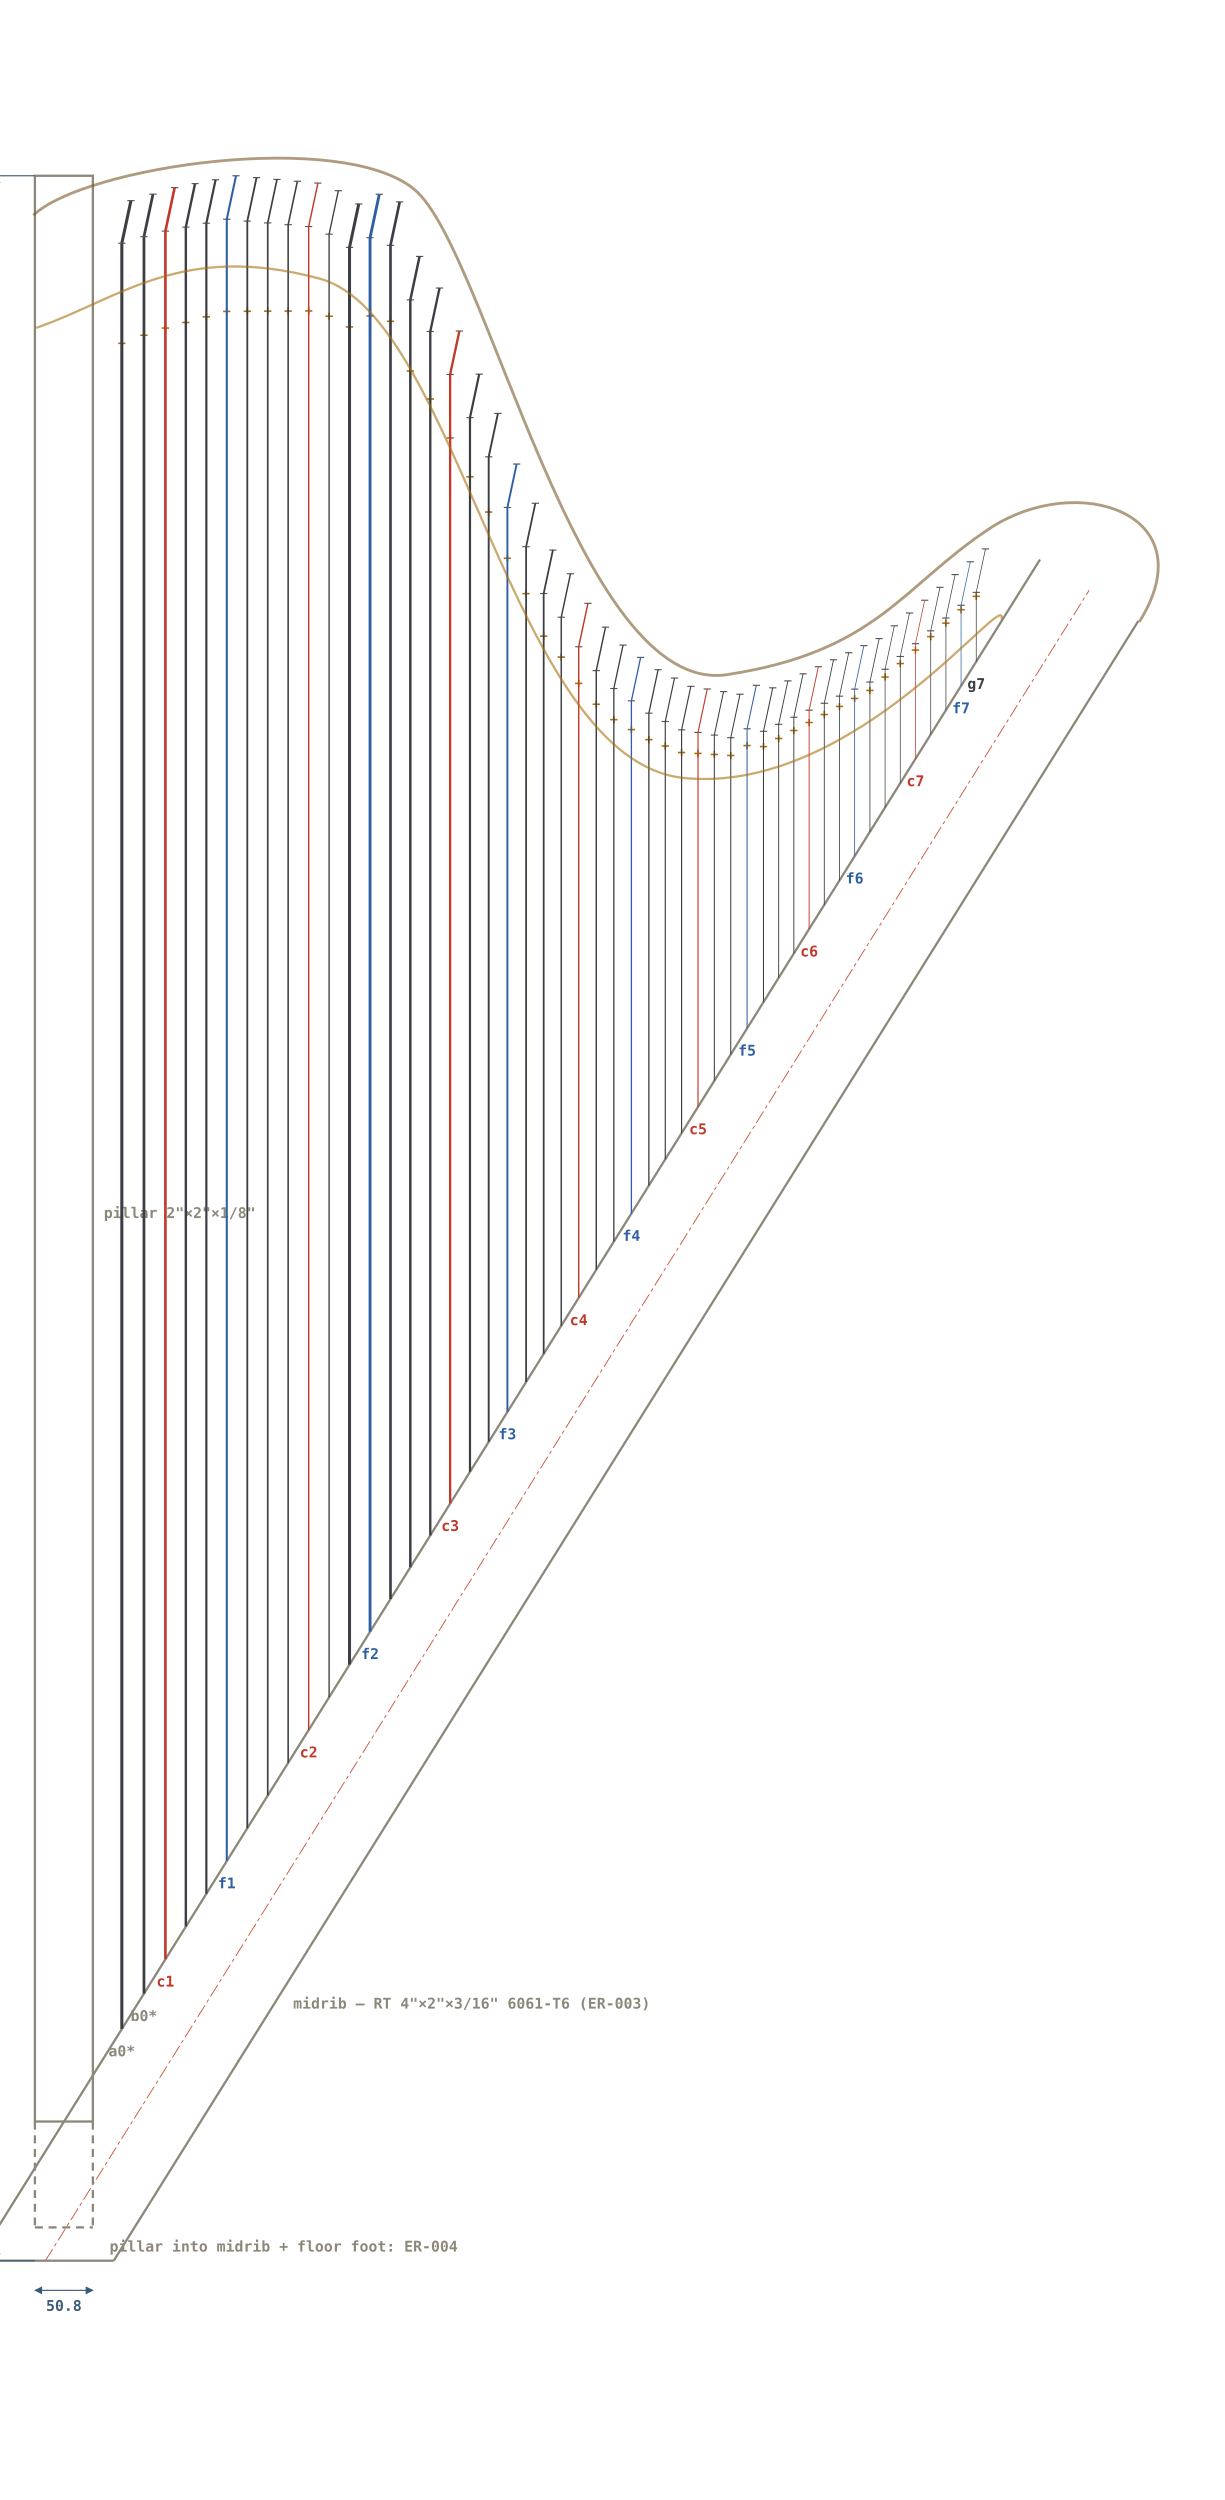
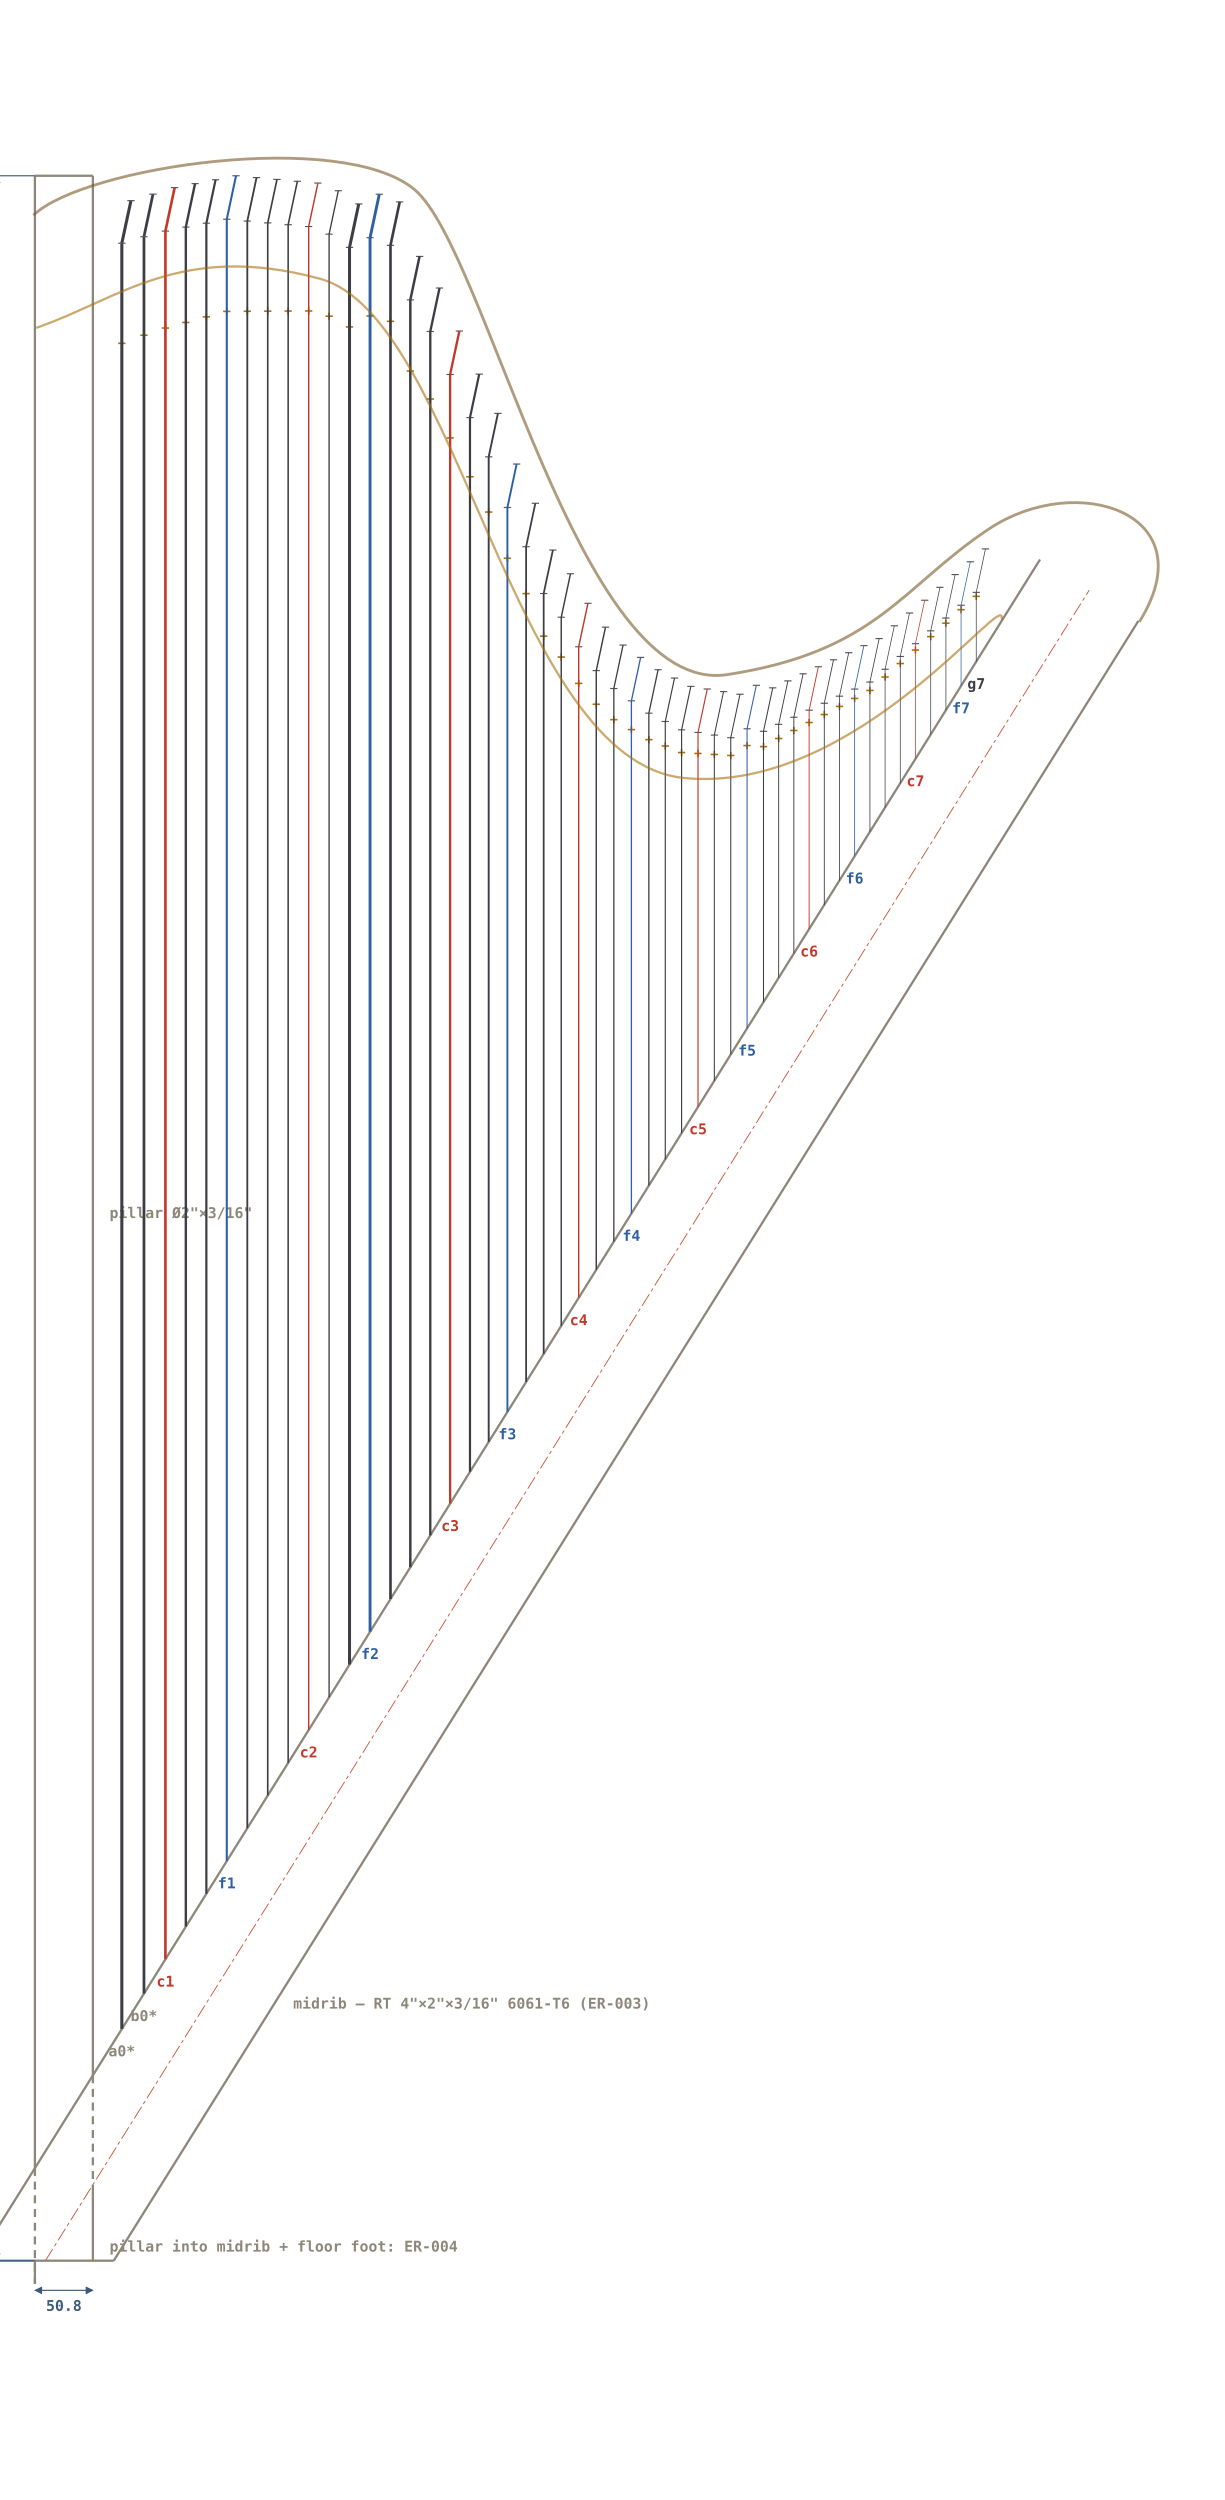
<svg xmlns="http://www.w3.org/2000/svg" width="942mm" height="1924mm" viewBox="109 0 1073 1924">
  <style>.nl{font-size:13px;font-weight:700;font-family:ui-monospace,Menlo,Consolas,monospace}</style>
  <defs>
    <marker id="arr" viewBox="0 0 10 10" refX="9" refY="5" markerWidth="7" markerHeight="7" orient="auto-start-reverse">
      <path d="M0 0 L10 5 L0 10 z" fill="#3b5a7a" />
    </marker>
  </defs>
  <line x1="88.9" y1="1848.0" x2="1020.7" y2="356.7" stroke="#8d877a" stroke-width="2" />
  <line x1="208.7" y1="1848.0" x2="1106.9" y2="410.6" stroke="#8d877a" stroke-width="2" />
  <line x1="88.9" y1="1848.0" x2="208.7" y2="1848.0" stroke="#8d877a" stroke-width="2" />
  <line x1="148.8" y1="1848.0" x2="1063.8" y2="383.6" stroke="#c9553a" stroke-width="0.8" stroke-dasharray="12 3 3 3" />
  <text x="366" y="1627" class="nl" fill="#8d877a">midrib — RT 4"×2"×3/16" 6061-T6 (ER-003)</text>
-   <rect x="139.6" y="20.3" width="50.8" height="1705.7" fill="none" stroke="#8d877a" stroke-width="2" />
-   <line x1="139.6" y1="1726.1" x2="139.6" y2="1818.8" stroke="#8d877a" stroke-width="2" stroke-dasharray="7 5" />
-   <line x1="190.4" y1="1726.1" x2="190.4" y2="1818.8" stroke="#8d877a" stroke-width="2" stroke-dasharray="7 5" />
-   <line x1="139.6" y1="1818.8" x2="190.4" y2="1818.8" stroke="#8d877a" stroke-width="2" stroke-dasharray="7 5" />
-   <text x="200" y="934" class="nl" fill="#8d877a">pillar 2"×2"×1/8"</text>
+   <line x1="139.6" y1="20.3" x2="139.6" y2="1766.7" stroke="#8d877a" stroke-width="2" />
+   <line x1="139.6" y1="1766.7" x2="139.6" y2="1868.3" stroke="#8d877a" stroke-width="2" stroke-dasharray="7 5" />
+   <line x1="139.6" y1="1868.3" x2="139.6" y2="1848.0" stroke="#8d877a" stroke-width="2" />
+   <line x1="190.4" y1="20.3" x2="190.4" y2="1685.4" stroke="#8d877a" stroke-width="2" />
+   <line x1="190.4" y1="1685.4" x2="190.4" y2="1787.0" stroke="#8d877a" stroke-width="2" stroke-dasharray="7 5" />
+   <line x1="190.4" y1="1787.0" x2="190.4" y2="1848.0" stroke="#8d877a" stroke-width="2" />
+   <line x1="139.6" y1="20.3" x2="190.4" y2="20.3" stroke="#8d877a" stroke-width="2" />
+   <text x="205" y="934" class="nl" fill="#8d877a">pillar Ø2"×3/16"</text>
  <text x="205" y="1840" class="nl" fill="#8d877a">pillar into midrib + floor foot: ER-004</text>
  <g stroke="#3b5a7a" stroke-width="1" fill="none">
    <line x1="106" y1="20.3" x2="106" y2="1848.0" marker-start="url(#arr)" marker-end="url(#arr)" />
    <line x1="98" y1="20.3" x2="139.6" y2="20.3" />
    <line x1="98" y1="1848.0" x2="139.6" y2="1848.0" />
  </g>
  <text x="94" y="934" class="nl" fill="#3b5a7a" text-anchor="middle" transform="rotate(-90 94 934)">1828 mm</text>
  <g stroke="#3b5a7a" stroke-width="1" fill="none">
    <line x1="139.6" y1="1874.0" x2="190.4" y2="1874.0" marker-start="url(#arr)" marker-end="url(#arr)" />
  </g>
  <text x="165" y="1892" class="nl" fill="#3b5a7a" text-anchor="middle">50.8</text>
  <g stroke="#555" stroke-width="1.0" fill="none">
    <line x1="250.8" y1="68.8" x2="257.2" y2="68.8" />
    <line x1="258.9" y1="30.7" x2="265.3" y2="30.7" />
    <line x1="268.8" y1="65.3" x2="275.1" y2="65.3" />
    <line x1="276.9" y1="27.2" x2="283.2" y2="27.2" />
    <line x1="286.7" y1="61.9" x2="293.0" y2="61.9" />
    <line x1="294.8" y1="23.8" x2="301.1" y2="23.8" />
    <line x1="304.6" y1="58.4" x2="311.0" y2="58.4" />
    <line x1="312.7" y1="20.3" x2="319.1" y2="20.3" />
    <line x1="322.6" y1="60.0" x2="328.9" y2="60.0" />
    <line x1="330.7" y1="21.9" x2="337.0" y2="21.9" />
    <line x1="340.5" y1="61.6" x2="346.9" y2="61.6" />
    <line x1="348.6" y1="23.5" x2="355.0" y2="23.5" />
    <line x1="358.4" y1="63.2" x2="364.8" y2="63.2" />
    <line x1="366.5" y1="25.1" x2="372.9" y2="25.1" />
    <line x1="376.4" y1="64.8" x2="382.7" y2="64.8" />
    <line x1="384.5" y1="26.7" x2="390.8" y2="26.7" />
    <line x1="394.3" y1="71.5" x2="400.7" y2="71.5" />
    <line x1="402.4" y1="33.4" x2="408.8" y2="33.4" />
    <line x1="412.3" y1="83.1" x2="418.6" y2="83.1" />
    <line x1="420.4" y1="45.0" x2="426.7" y2="45.0" />
    <line x1="430.2" y1="74.6" x2="436.5" y2="74.6" />
    <line x1="438.3" y1="36.5" x2="444.7" y2="36.5" />
    <line x1="448.1" y1="81.3" x2="454.5" y2="81.3" />
    <line x1="456.2" y1="43.2" x2="462.6" y2="43.2" />
    <line x1="465.6" y1="129.1" x2="471.9" y2="129.1" />
    <line x1="473.7" y1="91.0" x2="480.0" y2="91.0" />
    <line x1="483.0" y1="156.8" x2="489.3" y2="156.8" />
    <line x1="491.1" y1="118.7" x2="497.4" y2="118.7" />
    <line x1="500.4" y1="194.5" x2="506.8" y2="194.5" />
    <line x1="508.5" y1="156.4" x2="514.9" y2="156.4" />
    <line x1="517.8" y1="232.3" x2="524.2" y2="232.3" />
    <line x1="525.9" y1="194.2" x2="532.3" y2="194.2" />
    <line x1="534.2" y1="266.7" x2="540.6" y2="266.7" />
    <line x1="542.3" y1="228.6" x2="548.7" y2="228.6" />
    <line x1="550.6" y1="311.1" x2="557.0" y2="311.1" />
    <line x1="558.7" y1="273.0" x2="565.1" y2="273.0" />
    <line x1="567.0" y1="345.5" x2="573.4" y2="345.5" />
    <line x1="575.1" y1="307.4" x2="581.5" y2="307.4" />
    <line x1="582.4" y1="386.5" x2="588.8" y2="386.5" />
    <line x1="590.5" y1="348.4" x2="596.8" y2="348.4" />
    <line x1="597.8" y1="407.3" x2="604.1" y2="407.3" />
    <line x1="605.9" y1="369.2" x2="612.2" y2="369.2" />
    <line x1="613.2" y1="433.2" x2="619.5" y2="433.2" />
    <line x1="621.3" y1="395.1" x2="627.6" y2="395.1" />
    <line x1="628.5" y1="454.1" x2="634.9" y2="454.1" />
    <line x1="636.6" y1="416.0" x2="643.0" y2="416.0" />
    <line x1="643.9" y1="469.8" x2="650.3" y2="469.8" />
    <line x1="652.0" y1="431.7" x2="658.4" y2="431.7" />
    <line x1="659.3" y1="480.6" x2="665.6" y2="480.6" />
    <line x1="667.4" y1="442.5" x2="673.7" y2="442.5" />
    <line x1="674.6" y1="491.4" x2="681.0" y2="491.4" />
    <line x1="682.8" y1="453.3" x2="689.1" y2="453.3" />
    <line x1="689.0" y1="498.7" x2="695.4" y2="498.7" />
    <line x1="697.1" y1="460.6" x2="703.5" y2="460.6" />
    <line x1="703.4" y1="506.0" x2="709.7" y2="506.0" />
    <line x1="711.5" y1="467.9" x2="717.8" y2="467.9" />
    <line x1="717.7" y1="508.3" x2="724.1" y2="508.3" />
    <line x1="725.8" y1="470.2" x2="732.2" y2="470.2" />
    <line x1="732.1" y1="510.6" x2="738.4" y2="510.6" />
    <line x1="740.2" y1="472.5" x2="746.5" y2="472.5" />
    <line x1="746.4" y1="512.9" x2="752.8" y2="512.9" />
    <line x1="754.5" y1="474.8" x2="760.9" y2="474.8" />
    <line x1="760.8" y1="505.1" x2="767.1" y2="505.1" />
    <line x1="768.9" y1="467.0" x2="775.2" y2="467.0" />
    <line x1="775.1" y1="507.3" x2="781.5" y2="507.3" />
    <line x1="783.2" y1="469.2" x2="789.6" y2="469.2" />
    <line x1="788.4" y1="501.2" x2="794.8" y2="501.2" />
    <line x1="796.5" y1="463.1" x2="802.9" y2="463.1" />
    <line x1="801.8" y1="495.0" x2="808.1" y2="495.0" />
    <line x1="809.9" y1="456.9" x2="816.2" y2="456.9" />
    <line x1="815.1" y1="488.8" x2="821.4" y2="488.8" />
    <line x1="823.2" y1="450.7" x2="829.5" y2="450.7" />
    <line x1="828.4" y1="482.7" x2="834.8" y2="482.7" />
    <line x1="836.5" y1="444.6" x2="842.8" y2="444.6" />
    <line x1="841.7" y1="476.5" x2="848.1" y2="476.5" />
    <line x1="849.8" y1="438.4" x2="856.2" y2="438.4" />
    <line x1="855.1" y1="470.3" x2="861.4" y2="470.3" />
    <line x1="863.2" y1="432.2" x2="869.5" y2="432.2" />
    <line x1="868.4" y1="464.1" x2="874.7" y2="464.1" />
    <line x1="876.5" y1="426.0" x2="882.8" y2="426.0" />
    <line x1="881.7" y1="452.9" x2="888.1" y2="452.9" />
    <line x1="889.8" y1="414.8" x2="896.2" y2="414.8" />
    <line x1="895.0" y1="441.7" x2="901.4" y2="441.7" />
    <line x1="903.1" y1="403.6" x2="909.5" y2="403.6" />
    <line x1="908.4" y1="430.5" x2="914.7" y2="430.5" />
    <line x1="916.5" y1="392.4" x2="922.8" y2="392.4" />
    <line x1="921.7" y1="419.2" x2="928.0" y2="419.2" />
    <line x1="929.8" y1="381.1" x2="936.1" y2="381.1" />
    <line x1="935.0" y1="408.0" x2="941.3" y2="408.0" />
    <line x1="943.1" y1="369.9" x2="949.5" y2="369.9" />
    <line x1="948.3" y1="396.8" x2="954.7" y2="396.8" />
    <line x1="956.4" y1="358.7" x2="962.8" y2="358.7" />
    <line x1="961.7" y1="385.5" x2="968.0" y2="385.5" />
    <line x1="969.7" y1="347.4" x2="976.1" y2="347.4" />
  </g>
  <line x1="254.0" y1="68.8" x2="262.1" y2="30.7" stroke="#c0392b" stroke-width="2.311" />
  <line x1="271.9" y1="65.3" x2="280.0" y2="27.2" stroke="#3b3e44" stroke-width="2.108" />
  <line x1="289.9" y1="61.9" x2="298.0" y2="23.8" stroke="#3b3e44" stroke-width="1.930" />
  <line x1="307.8" y1="58.4" x2="315.9" y2="20.3" stroke="#2e5fa3" stroke-width="1.803" />
  <line x1="325.8" y1="60.0" x2="333.9" y2="21.9" stroke="#3b3e44" stroke-width="1.626" />
  <line x1="343.7" y1="61.6" x2="351.8" y2="23.5" stroke="#3b3e44" stroke-width="1.448" />
  <line x1="361.6" y1="63.2" x2="369.7" y2="25.1" stroke="#3b3e44" stroke-width="1.372" />
  <line x1="379.6" y1="64.8" x2="387.7" y2="26.7" stroke="#c0392b" stroke-width="1.270" />
  <line x1="397.5" y1="71.5" x2="405.6" y2="33.4" stroke="#3b3e44" stroke-width="1.168" />
  <line x1="415.4" y1="83.1" x2="423.5" y2="45.0" stroke="#3b3e44" stroke-width="2.642" />
  <line x1="433.4" y1="74.6" x2="441.5" y2="36.5" stroke="#2e5fa3" stroke-width="2.540" />
  <line x1="451.3" y1="81.3" x2="459.4" y2="43.2" stroke="#3b3e44" stroke-width="2.337" />
  <line x1="468.7" y1="129.1" x2="476.8" y2="91.0" stroke="#3b3e44" stroke-width="2.184" />
  <line x1="486.2" y1="156.8" x2="494.3" y2="118.7" stroke="#3b3e44" stroke-width="2.057" />
  <line x1="503.6" y1="194.5" x2="511.7" y2="156.4" stroke="#c0392b" stroke-width="2.057" />
  <line x1="521.0" y1="232.3" x2="529.1" y2="194.2" stroke="#3b3e44" stroke-width="1.930" />
  <line x1="537.4" y1="266.7" x2="545.5" y2="228.6" stroke="#3b3e44" stroke-width="1.676" />
  <line x1="553.8" y1="311.1" x2="561.9" y2="273.0" stroke="#2e5fa3" stroke-width="1.676" />
  <line x1="570.2" y1="345.5" x2="578.3" y2="307.4" stroke="#3b3e44" stroke-width="1.549" />
  <line x1="585.6" y1="386.5" x2="593.7" y2="348.4" stroke="#3b3e44" stroke-width="1.549" />
  <line x1="601.0" y1="407.3" x2="609.1" y2="369.2" stroke="#3b3e44" stroke-width="1.270" />
  <line x1="616.3" y1="433.2" x2="624.4" y2="395.1" stroke="#c0392b" stroke-width="1.270" />
  <line x1="631.7" y1="454.1" x2="639.8" y2="416.0" stroke="#3b3e44" stroke-width="1.270" />
  <line x1="647.1" y1="469.8" x2="655.2" y2="431.7" stroke="#3b3e44" stroke-width="1.143" />
  <line x1="662.5" y1="480.6" x2="670.6" y2="442.5" stroke="#2e5fa3" stroke-width="1.143" />
  <line x1="677.8" y1="491.4" x2="685.9" y2="453.3" stroke="#3b3e44" stroke-width="1.143" />
  <line x1="692.2" y1="498.7" x2="700.3" y2="460.6" stroke="#3b3e44" stroke-width="1.016" />
  <line x1="706.5" y1="506.0" x2="714.6" y2="467.9" stroke="#3b3e44" stroke-width="1.016" />
  <line x1="720.9" y1="508.3" x2="729.0" y2="470.2" stroke="#c0392b" stroke-width="1.016" />
  <line x1="735.2" y1="510.6" x2="743.3" y2="472.5" stroke="#3b3e44" stroke-width="0.914" />
  <line x1="749.6" y1="512.9" x2="757.7" y2="474.8" stroke="#3b3e44" stroke-width="0.914" />
  <line x1="763.9" y1="505.1" x2="772.0" y2="467.0" stroke="#2e5fa3" stroke-width="0.914" />
  <line x1="778.3" y1="507.3" x2="786.4" y2="469.2" stroke="#3b3e44" stroke-width="0.914" />
  <line x1="791.6" y1="501.2" x2="799.7" y2="463.1" stroke="#3b3e44" stroke-width="0.813" />
  <line x1="804.9" y1="495.0" x2="813.0" y2="456.9" stroke="#3b3e44" stroke-width="0.813" />
  <line x1="818.3" y1="488.8" x2="826.4" y2="450.7" stroke="#c0392b" stroke-width="0.813" />
  <line x1="831.6" y1="482.7" x2="839.7" y2="444.6" stroke="#3b3e44" stroke-width="0.762" />
  <line x1="844.9" y1="476.5" x2="853.0" y2="438.4" stroke="#3b3e44" stroke-width="0.711" />
  <line x1="858.2" y1="470.3" x2="866.3" y2="432.2" stroke="#2e5fa3" stroke-width="0.711" />
  <line x1="871.6" y1="464.1" x2="879.7" y2="426.0" stroke="#3b3e44" stroke-width="0.711" />
  <line x1="884.9" y1="452.9" x2="893.0" y2="414.8" stroke="#3b3e44" stroke-width="0.635" />
  <line x1="898.2" y1="441.7" x2="906.3" y2="403.6" stroke="#3b3e44" stroke-width="0.635" />
  <line x1="911.5" y1="430.5" x2="919.6" y2="392.4" stroke="#c0392b" stroke-width="0.635" />
  <line x1="924.9" y1="419.2" x2="933.0" y2="381.1" stroke="#3b3e44" stroke-width="0.635" />
  <line x1="938.2" y1="408.0" x2="946.3" y2="369.9" stroke="#3b3e44" stroke-width="0.635" />
  <line x1="951.5" y1="396.8" x2="959.6" y2="358.7" stroke="#2e5fa3" stroke-width="0.635" />
  <line x1="964.8" y1="385.5" x2="972.9" y2="347.4" stroke="#3b3e44" stroke-width="0.635" />
  <g stroke="#a8700f" stroke-width="1.4">
    <line x1="250.8" y1="153.8" x2="257.2" y2="153.8" />
    <line x1="254.0" y1="150.6" x2="254.0" y2="157.0" />
  </g>
  <g stroke="#a8700f" stroke-width="1.4">
    <line x1="268.7" y1="148.9" x2="275.1" y2="148.9" />
    <line x1="271.9" y1="145.7" x2="271.9" y2="152.1" />
  </g>
  <g stroke="#a8700f" stroke-width="1.4">
    <line x1="286.7" y1="144.0" x2="293.1" y2="144.0" />
    <line x1="289.9" y1="140.8" x2="289.9" y2="147.2" />
  </g>
  <g stroke="#a8700f" stroke-width="1.4">
    <line x1="304.6" y1="139.2" x2="311.0" y2="139.2" />
    <line x1="307.8" y1="136.0" x2="307.8" y2="142.4" />
  </g>
  <g stroke="#a8700f" stroke-width="1.4">
    <line x1="322.6" y1="139.1" x2="329.0" y2="139.1" />
    <line x1="325.8" y1="135.9" x2="325.8" y2="142.3" />
  </g>
  <g stroke="#a8700f" stroke-width="1.4">
    <line x1="340.5" y1="139.0" x2="346.9" y2="139.0" />
    <line x1="343.7" y1="135.8" x2="343.7" y2="142.2" />
  </g>
  <g stroke="#a8700f" stroke-width="1.4">
    <line x1="358.4" y1="138.9" x2="364.8" y2="138.9" />
    <line x1="361.6" y1="135.7" x2="361.6" y2="142.1" />
  </g>
  <g stroke="#a8700f" stroke-width="1.4">
    <line x1="376.4" y1="138.8" x2="382.8" y2="138.8" />
    <line x1="379.6" y1="135.6" x2="379.6" y2="142.0" />
  </g>
  <g stroke="#a8700f" stroke-width="1.4">
    <line x1="394.3" y1="143.4" x2="400.7" y2="143.4" />
    <line x1="397.5" y1="140.2" x2="397.5" y2="146.6" />
  </g>
  <g stroke="#a8700f" stroke-width="1.4">
    <line x1="412.2" y1="152.8" x2="418.6" y2="152.8" />
    <line x1="415.4" y1="149.6" x2="415.4" y2="156.0" />
  </g>
  <g stroke="#a8700f" stroke-width="1.4">
    <line x1="430.2" y1="143.2" x2="436.6" y2="143.2" />
    <line x1="433.4" y1="140.0" x2="433.4" y2="146.4" />
  </g>
  <g stroke="#a8700f" stroke-width="1.4">
    <line x1="448.1" y1="147.9" x2="454.5" y2="147.9" />
    <line x1="451.3" y1="144.7" x2="451.3" y2="151.1" />
  </g>
  <g stroke="#a8700f" stroke-width="1.4">
    <line x1="465.5" y1="191.5" x2="471.9" y2="191.5" />
    <line x1="468.7" y1="188.3" x2="468.7" y2="194.7" />
  </g>
  <g stroke="#a8700f" stroke-width="1.4">
    <line x1="483.0" y1="216.0" x2="489.4" y2="216.0" />
    <line x1="486.2" y1="212.8" x2="486.2" y2="219.2" />
  </g>
  <g stroke="#a8700f" stroke-width="1.4">
    <line x1="500.4" y1="250.1" x2="506.8" y2="250.1" />
    <line x1="503.6" y1="246.9" x2="503.6" y2="253.3" />
  </g>
  <g stroke="#a8700f" stroke-width="1.4">
    <line x1="517.8" y1="284.2" x2="524.2" y2="284.2" />
    <line x1="521.0" y1="281.0" x2="521.0" y2="287.4" />
  </g>
  <g stroke="#a8700f" stroke-width="1.4">
    <line x1="534.2" y1="315.1" x2="540.6" y2="315.1" />
    <line x1="537.4" y1="311.9" x2="537.4" y2="318.3" />
  </g>
  <g stroke="#a8700f" stroke-width="1.4">
    <line x1="550.6" y1="355.6" x2="557.0" y2="355.6" />
    <line x1="553.8" y1="352.4" x2="553.8" y2="358.8" />
  </g>
  <g stroke="#a8700f" stroke-width="1.4">
    <line x1="567.0" y1="386.6" x2="573.4" y2="386.6" />
    <line x1="570.2" y1="383.4" x2="570.2" y2="389.8" />
  </g>
  <g stroke="#a8700f" stroke-width="1.4">
    <line x1="582.4" y1="423.9" x2="588.8" y2="423.9" />
    <line x1="585.6" y1="420.7" x2="585.6" y2="427.1" />
  </g>
  <g stroke="#a8700f" stroke-width="1.4">
    <line x1="597.8" y1="442.2" x2="604.2" y2="442.2" />
    <line x1="601.0" y1="439.0" x2="601.0" y2="445.4" />
  </g>
  <g stroke="#a8700f" stroke-width="1.4">
    <line x1="613.1" y1="465.3" x2="619.5" y2="465.3" />
    <line x1="616.3" y1="462.1" x2="616.3" y2="468.5" />
  </g>
  <g stroke="#a8700f" stroke-width="1.4">
    <line x1="628.5" y1="483.6" x2="634.9" y2="483.6" />
    <line x1="631.7" y1="480.4" x2="631.7" y2="486.8" />
  </g>
  <g stroke="#a8700f" stroke-width="1.4">
    <line x1="643.9" y1="497.1" x2="650.3" y2="497.1" />
    <line x1="647.1" y1="493.9" x2="647.1" y2="500.3" />
  </g>
  <g stroke="#a8700f" stroke-width="1.4">
    <line x1="659.3" y1="505.8" x2="665.7" y2="505.8" />
    <line x1="662.5" y1="502.6" x2="662.5" y2="509.0" />
  </g>
  <g stroke="#a8700f" stroke-width="1.4">
    <line x1="674.6" y1="514.6" x2="681.0" y2="514.6" />
    <line x1="677.8" y1="511.4" x2="677.8" y2="517.8" />
  </g>
  <g stroke="#a8700f" stroke-width="1.4">
    <line x1="689.0" y1="520.2" x2="695.4" y2="520.2" />
    <line x1="692.2" y1="517.0" x2="692.2" y2="523.4" />
  </g>
  <g stroke="#a8700f" stroke-width="1.4">
    <line x1="703.3" y1="525.9" x2="709.7" y2="525.9" />
    <line x1="706.5" y1="522.7" x2="706.5" y2="529.1" />
  </g>
  <g stroke="#a8700f" stroke-width="1.4">
    <line x1="717.7" y1="526.7" x2="724.1" y2="526.7" />
    <line x1="720.9" y1="523.5" x2="720.9" y2="529.9" />
  </g>
  <g stroke="#a8700f" stroke-width="1.4">
    <line x1="732.0" y1="527.6" x2="738.4" y2="527.6" />
    <line x1="735.2" y1="524.4" x2="735.2" y2="530.8" />
  </g>
  <g stroke="#a8700f" stroke-width="1.4">
    <line x1="746.4" y1="528.5" x2="752.8" y2="528.5" />
    <line x1="749.6" y1="525.3" x2="749.6" y2="531.7" />
  </g>
  <g stroke="#a8700f" stroke-width="1.4">
    <line x1="760.7" y1="519.8" x2="767.1" y2="519.8" />
    <line x1="763.9" y1="516.6" x2="763.9" y2="523.0" />
  </g>
  <g stroke="#a8700f" stroke-width="1.4">
    <line x1="775.1" y1="520.7" x2="781.5" y2="520.7" />
    <line x1="778.3" y1="517.5" x2="778.3" y2="523.9" />
  </g>
  <g stroke="#a8700f" stroke-width="1.4">
    <line x1="788.4" y1="513.6" x2="794.8" y2="513.6" />
    <line x1="791.6" y1="510.4" x2="791.6" y2="516.8" />
  </g>
  <g stroke="#a8700f" stroke-width="1.4">
    <line x1="801.7" y1="506.6" x2="808.1" y2="506.6" />
    <line x1="804.9" y1="503.4" x2="804.9" y2="509.8" />
  </g>
  <g stroke="#a8700f" stroke-width="1.4">
    <line x1="815.1" y1="499.6" x2="821.5" y2="499.6" />
    <line x1="818.3" y1="496.4" x2="818.3" y2="502.8" />
  </g>
  <g stroke="#a8700f" stroke-width="1.4">
    <line x1="828.4" y1="492.6" x2="834.8" y2="492.6" />
    <line x1="831.6" y1="489.4" x2="831.6" y2="495.8" />
  </g>
  <g stroke="#a8700f" stroke-width="1.4">
    <line x1="841.7" y1="485.5" x2="848.1" y2="485.5" />
    <line x1="844.9" y1="482.3" x2="844.9" y2="488.7" />
  </g>
  <g stroke="#a8700f" stroke-width="1.4">
    <line x1="855.0" y1="478.5" x2="861.4" y2="478.5" />
    <line x1="858.2" y1="475.3" x2="858.2" y2="481.7" />
  </g>
  <g stroke="#a8700f" stroke-width="1.4">
    <line x1="868.4" y1="471.5" x2="874.8" y2="471.5" />
    <line x1="871.6" y1="468.3" x2="871.6" y2="474.7" />
  </g>
  <g stroke="#a8700f" stroke-width="1.4">
    <line x1="881.7" y1="459.7" x2="888.1" y2="459.7" />
    <line x1="884.9" y1="456.5" x2="884.9" y2="462.9" />
  </g>
  <g stroke="#a8700f" stroke-width="1.4">
    <line x1="895.0" y1="447.9" x2="901.4" y2="447.9" />
    <line x1="898.2" y1="444.7" x2="898.2" y2="451.1" />
  </g>
  <g stroke="#a8700f" stroke-width="1.4">
    <line x1="908.3" y1="436.1" x2="914.7" y2="436.1" />
    <line x1="911.5" y1="432.9" x2="911.5" y2="439.3" />
  </g>
  <g stroke="#a8700f" stroke-width="1.4">
    <line x1="921.7" y1="424.3" x2="928.1" y2="424.3" />
    <line x1="924.9" y1="421.1" x2="924.9" y2="427.5" />
  </g>
  <g stroke="#a8700f" stroke-width="1.4">
    <line x1="935.0" y1="412.5" x2="941.4" y2="412.5" />
    <line x1="938.2" y1="409.3" x2="938.2" y2="415.7" />
  </g>
  <g stroke="#a8700f" stroke-width="1.4">
    <line x1="948.3" y1="400.7" x2="954.7" y2="400.7" />
    <line x1="951.5" y1="397.5" x2="951.5" y2="403.9" />
  </g>
  <g stroke="#a8700f" stroke-width="1.4">
    <line x1="961.6" y1="389.0" x2="968.0" y2="389.0" />
    <line x1="964.8" y1="385.8" x2="964.8" y2="392.2" />
  </g>
  <g stroke="#a8700f" stroke-width="1.4">
    <line x1="232.0" y1="160.1" x2="238.4" y2="160.1" />
    <line x1="235.2" y1="156.9" x2="235.2" y2="163.3" />
  </g>
  <g stroke="#a8700f" stroke-width="1.4">
    <line x1="212.6" y1="167.2" x2="219.0" y2="167.2" />
    <line x1="215.8" y1="164.0" x2="215.8" y2="170.4" />
  </g>
  <line x1="964.8" y1="446.2" x2="964.8" y2="385.5" stroke="#3b3e44" stroke-width="0.635" />
  <text x="964.8" y="470.2" class="nl" fill="#3b3e44" text-anchor="middle">g7</text>
  <line x1="951.5" y1="467.5" x2="951.5" y2="396.8" stroke="#2e5fa3" stroke-width="0.635" />
  <text x="951.5" y="491.5" class="nl" fill="#2e5fa3" text-anchor="middle">f7</text>
  <line x1="938.2" y1="488.8" x2="938.2" y2="408.0" stroke="#3b3e44" stroke-width="0.635" />
  <line x1="924.9" y1="510.1" x2="924.9" y2="419.2" stroke="#3b3e44" stroke-width="0.635" />
  <line x1="911.5" y1="531.4" x2="911.5" y2="430.5" stroke="#c0392b" stroke-width="0.635" />
  <text x="911.5" y="555.4" class="nl" fill="#c0392b" text-anchor="middle">c7</text>
  <line x1="898.2" y1="552.8" x2="898.2" y2="441.7" stroke="#3b3e44" stroke-width="0.635" />
  <line x1="884.9" y1="574.1" x2="884.9" y2="452.9" stroke="#3b3e44" stroke-width="0.635" />
  <line x1="871.6" y1="595.4" x2="871.6" y2="464.1" stroke="#3b3e44" stroke-width="0.711" />
  <line x1="858.2" y1="616.7" x2="858.2" y2="470.3" stroke="#2e5fa3" stroke-width="0.711" />
  <text x="858.2" y="640.7" class="nl" fill="#2e5fa3" text-anchor="middle">f6</text>
  <line x1="844.9" y1="638.1" x2="844.9" y2="476.5" stroke="#3b3e44" stroke-width="0.711" />
  <line x1="831.6" y1="659.4" x2="831.6" y2="482.7" stroke="#3b3e44" stroke-width="0.762" />
  <line x1="818.3" y1="680.7" x2="818.3" y2="488.8" stroke="#c0392b" stroke-width="0.813" />
  <text x="818.3" y="704.7" class="nl" fill="#c0392b" text-anchor="middle">c6</text>
  <line x1="804.9" y1="702.0" x2="804.9" y2="495.0" stroke="#3b3e44" stroke-width="0.813" />
  <line x1="791.6" y1="723.4" x2="791.6" y2="501.2" stroke="#3b3e44" stroke-width="0.813" />
  <line x1="778.3" y1="744.7" x2="778.3" y2="507.3" stroke="#3b3e44" stroke-width="0.914" />
  <line x1="763.9" y1="767.6" x2="763.9" y2="505.1" stroke="#2e5fa3" stroke-width="0.914" />
  <text x="763.9" y="791.6" class="nl" fill="#2e5fa3" text-anchor="middle">f5</text>
  <line x1="749.6" y1="790.6" x2="749.6" y2="512.9" stroke="#3b3e44" stroke-width="0.914" />
  <line x1="735.2" y1="813.6" x2="735.2" y2="510.6" stroke="#3b3e44" stroke-width="0.914" />
  <line x1="720.9" y1="836.5" x2="720.9" y2="508.3" stroke="#c0392b" stroke-width="1.016" />
  <text x="720.9" y="860.5" class="nl" fill="#c0392b" text-anchor="middle">c5</text>
  <line x1="706.5" y1="859.5" x2="706.5" y2="506.0" stroke="#3b3e44" stroke-width="1.016" />
  <line x1="692.2" y1="882.5" x2="692.2" y2="498.7" stroke="#3b3e44" stroke-width="1.016" />
  <line x1="677.8" y1="905.4" x2="677.8" y2="491.4" stroke="#3b3e44" stroke-width="1.143" />
  <line x1="662.5" y1="930.0" x2="662.5" y2="480.6" stroke="#2e5fa3" stroke-width="1.143" />
  <text x="662.5" y="954.0" class="nl" fill="#2e5fa3" text-anchor="middle">f4</text>
  <line x1="647.1" y1="954.6" x2="647.1" y2="469.8" stroke="#3b3e44" stroke-width="1.143" />
  <line x1="631.7" y1="979.2" x2="631.7" y2="454.1" stroke="#3b3e44" stroke-width="1.270" />
  <line x1="616.3" y1="1003.9" x2="616.3" y2="433.2" stroke="#c0392b" stroke-width="1.270" />
  <text x="616.3" y="1027.9" class="nl" fill="#c0392b" text-anchor="middle">c4</text>
  <line x1="601.0" y1="1028.5" x2="601.0" y2="407.3" stroke="#3b3e44" stroke-width="1.270" />
  <line x1="585.6" y1="1053.1" x2="585.6" y2="386.5" stroke="#3b3e44" stroke-width="1.549" />
  <line x1="570.2" y1="1077.7" x2="570.2" y2="345.5" stroke="#3b3e44" stroke-width="1.549" />
  <line x1="553.8" y1="1103.9" x2="553.8" y2="311.1" stroke="#2e5fa3" stroke-width="1.676" />
  <text x="553.8" y="1127.9" class="nl" fill="#2e5fa3" text-anchor="middle">f3</text>
  <line x1="537.4" y1="1130.2" x2="537.4" y2="266.7" stroke="#3b3e44" stroke-width="1.676" />
  <line x1="521.0" y1="1156.4" x2="521.0" y2="232.3" stroke="#3b3e44" stroke-width="1.930" />
  <line x1="503.6" y1="1184.3" x2="503.6" y2="194.5" stroke="#c0392b" stroke-width="2.057" />
  <text x="503.6" y="1208.3" class="nl" fill="#c0392b" text-anchor="middle">c3</text>
  <line x1="486.2" y1="1212.2" x2="486.2" y2="156.8" stroke="#3b3e44" stroke-width="2.057" />
  <line x1="468.7" y1="1240.1" x2="468.7" y2="129.1" stroke="#3b3e44" stroke-width="2.184" />
  <line x1="451.3" y1="1267.9" x2="451.3" y2="81.3" stroke="#3b3e44" stroke-width="2.337" />
  <line x1="433.4" y1="1296.6" x2="433.4" y2="74.6" stroke="#2e5fa3" stroke-width="2.540" />
  <text x="433.4" y="1320.6" class="nl" fill="#2e5fa3" text-anchor="middle">f2</text>
  <line x1="415.4" y1="1325.4" x2="415.4" y2="83.1" stroke="#3b3e44" stroke-width="2.642" />
  <line x1="397.5" y1="1354.1" x2="397.5" y2="71.5" stroke="#3b3e44" stroke-width="1.168" />
  <line x1="379.6" y1="1382.8" x2="379.6" y2="64.8" stroke="#c0392b" stroke-width="1.270" />
  <text x="379.6" y="1406.8" class="nl" fill="#c0392b" text-anchor="middle">c2</text>
  <line x1="361.6" y1="1411.5" x2="361.6" y2="63.2" stroke="#3b3e44" stroke-width="1.372" />
  <line x1="343.7" y1="1440.2" x2="343.7" y2="61.6" stroke="#3b3e44" stroke-width="1.448" />
  <line x1="325.8" y1="1468.9" x2="325.8" y2="60.0" stroke="#3b3e44" stroke-width="1.626" />
  <line x1="307.8" y1="1497.6" x2="307.8" y2="58.4" stroke="#2e5fa3" stroke-width="1.803" />
  <text x="307.8" y="1521.6" class="nl" fill="#2e5fa3" text-anchor="middle">f1</text>
  <line x1="289.9" y1="1526.3" x2="289.9" y2="61.9" stroke="#3b3e44" stroke-width="1.930" />
  <line x1="271.9" y1="1555.0" x2="271.9" y2="65.3" stroke="#3b3e44" stroke-width="2.108" />
  <line x1="254.0" y1="1583.7" x2="254.0" y2="68.8" stroke="#c0392b" stroke-width="2.311" />
  <text x="254.0" y="1607.7" class="nl" fill="#c0392b" text-anchor="middle">c1</text>
  <line x1="235.2" y1="1613.9" x2="235.2" y2="73.7" stroke="#3b3e44" stroke-width="2.426" />
  <line x1="235.2" y1="73.7" x2="243.1" y2="36.4" stroke="#3b3e44" stroke-width="2.426" />
  <g stroke="#555" stroke-width="1.0">
    <line x1="232.0" y1="73.7" x2="238.4" y2="73.7" />
    <line x1="239.9" y1="36.4" x2="246.3" y2="36.4" />
  </g>
  <text x="235.2" y="1637.9" class="nl" fill="#8d877a" text-anchor="middle">b0*</text>
  <line x1="215.8" y1="1644.8" x2="215.8" y2="79.4" stroke="#3b3e44" stroke-width="2.692" />
  <line x1="215.8" y1="79.4" x2="223.8" y2="42.1" stroke="#3b3e44" stroke-width="2.692" />
  <g stroke="#555" stroke-width="1.0">
    <line x1="212.6" y1="79.4" x2="219.0" y2="79.4" />
    <line x1="220.6" y1="42.1" x2="227.0" y2="42.1" />
  </g>
  <text x="215.8" y="1668.8" class="nl" fill="#8d877a" text-anchor="middle">a0*</text>
  <path d="M 138.22,54.935 C 182.636,12.264 408.329,-20.833 472.261,32.301 536.194,85.436 615.437,477.81 746.634,457.583 877.832,437.356 899.005,380.96 976.112,329.784 c 77.107,-51.176 191.195,-13.779 131.621,81.602" fill="none" stroke="#7a5a2a" stroke-width="2.5" opacity="0.6" />
  <path d="m 140.746,153.632 c 72.366,-24.896 127.081,-76.072 248.719,-43.058 121.638,33.014 167.709,422.937 319.533,437.695 151.824,14.757 284.311,-170.726 277.986,-138.981" fill="none" stroke="#a8700f" stroke-width="2.0" opacity="0.6" />
</svg>
